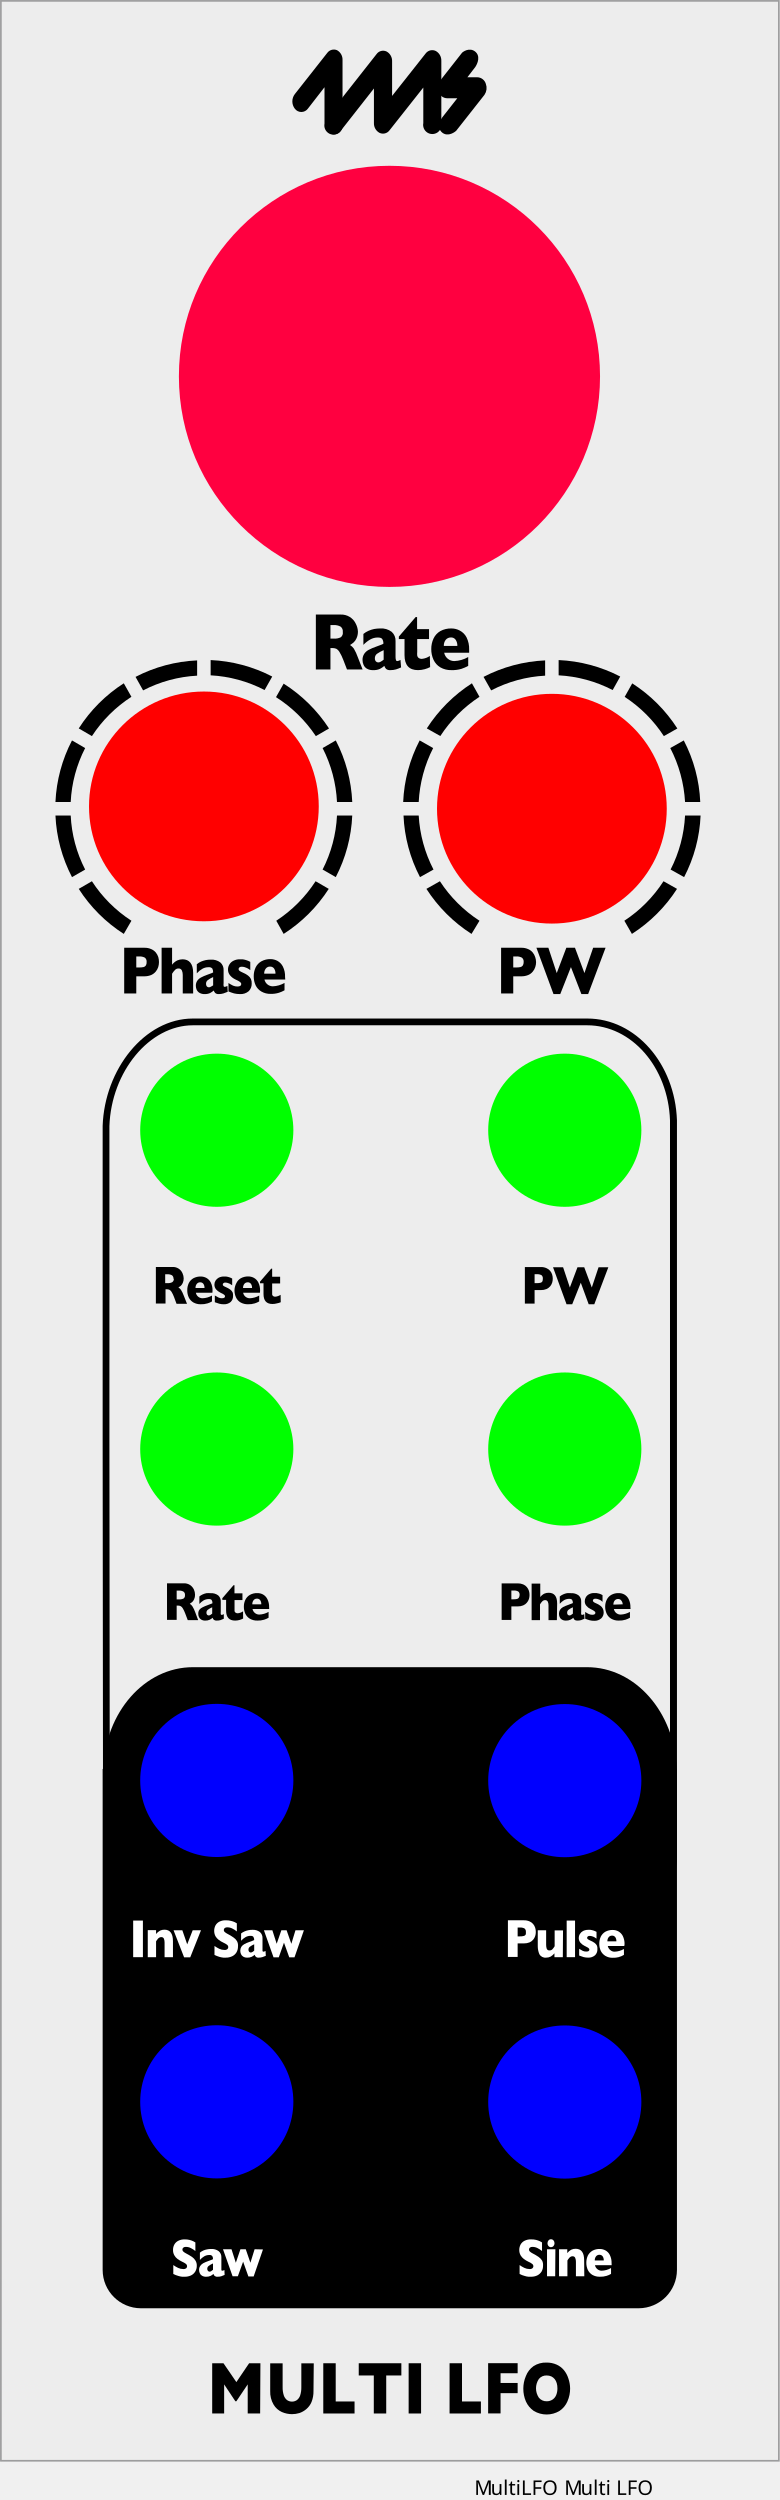
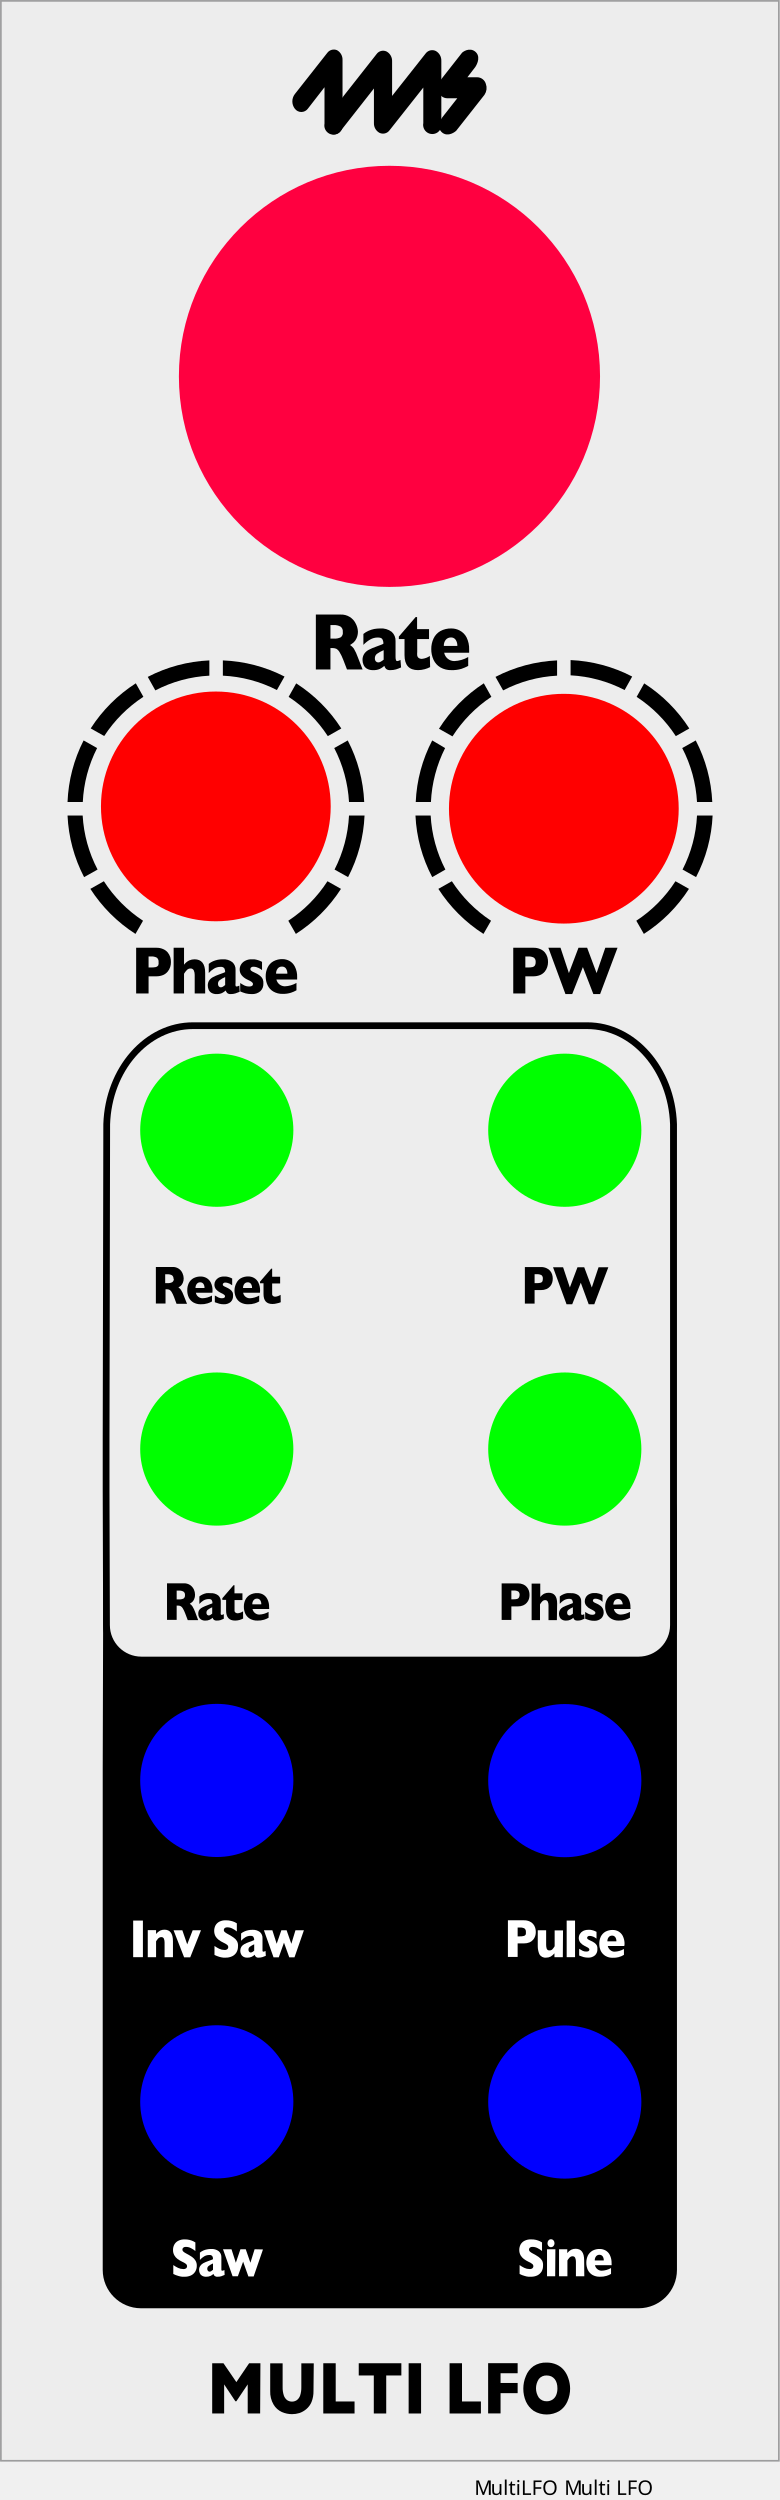
<svg xmlns="http://www.w3.org/2000/svg" width="40.73mm" height="130.6mm" viewBox="0 0 115.45 370.19">
  <g id="faceplate">
    <rect x="0.13" y="0.13" width="115.2" height="364.25" style="fill: #ededed;stroke: #9d9d9e;stroke-miterlimit: 10;stroke-width: 0.25px" />
-     <path d="M100.21,261.94c-.29-8.38-6.12-15.07-13.28-15.07H28.57c-7.16,0-13,6.69-13.28,15.07H15.2v46.63l0,7.18c0,.18,0,.36,0,.54v19.84a5.68,5.68,0,0,0,5.67,5.67h73.7a5.69,5.69,0,0,0,5.67-5.67V261.94Z" />
+     <path d="M100.22,224.06c-.29-8.38-6.12-9.49-13.29-9.49H28.58c-7.16,0-13,6.69-13.28,15.06l-.09,32.31v46.63l0,7.18c0,.18,0,.36,0,.54v19.84a5.68,5.68,0,0,0,5.66,5.67H94.58a5.68,5.68,0,0,0,5.66-5.67V229.63Z" />
+     <g>
+       <path d="M20.94,245.81a5.18,5.18,0,0,1-5.17-5.17l-.06-19.84a4.18,4.18,0,0,1,0-.5l0-7.22.09-46.63c.28-8.16,5.9-14.57,12.78-14.57H86.93c6.89,0,12.5,6.41,12.79,14.59V167h0v73.69a5.18,5.18,0,0,1-5.17,5.17Z" style="fill: #ededed" />
+       <path d="M28.58,152.38H86.93c6.62,0,12,6.2,12.29,14.1l0,.43v73.73a4.67,4.67,0,0,1-4.66,4.67H20.94a4.67,4.67,0,0,1-4.67-4.67l-.06-19.84a3.39,3.39,0,0,1,0-.45v-.1l0-7.17.09-46.6c.27-7.9,5.67-14.1,12.28-14.1m0-1c-7.16,0-13,6.7-13.28,15.07l-.09,46.63,0,7.18c0,.18,0,.36,0,.54l.06,19.84a5.68,5.68,0,0,0,5.67,5.67H94.58a5.68,5.68,0,0,0,5.66-5.67V166.45h0c-.29-8.38-6.12-15.07-13.29-15.07Z" />
+     </g>
    <g>
      <path d="M53.69,99.13H51.38l-.56-1.45a6.86,6.86,0,0,0-.56-1.15,1.3,1.3,0,0,0-.48-.47,1.53,1.53,0,0,0-.61-.1h-.24v3.17H46.77V91h3.67a2.38,2.38,0,0,1,2.27,1.41A2.77,2.77,0,0,1,53,93.52a2.32,2.32,0,0,1-.21,1,1.77,1.77,0,0,1-.44.62,4.33,4.33,0,0,1-.52.37,2.1,2.1,0,0,1,.57.54A7.61,7.61,0,0,1,53,97.36Zm-2.93-5.56a.86.86,0,0,0-.32-.78,1.91,1.91,0,0,0-1.06-.23h-.45v2h.46a2,2,0,0,0,1.08-.2A.83.83,0,0,0,50.76,93.57Z" />
      <path d="M59.39,98.83a6.68,6.68,0,0,1-.75.29,2.88,2.88,0,0,1-.83.11.89.89,0,0,1-.64-.18,1.13,1.13,0,0,1-.26-.45,3,3,0,0,1-.66.45,2.22,2.22,0,0,1-1,.18,1.73,1.73,0,0,1-.93-.22,1.22,1.22,0,0,1-.49-.57,1.78,1.78,0,0,1-.15-.71,1.6,1.6,0,0,1,.25-.91,1.8,1.8,0,0,1,.66-.59,7.49,7.49,0,0,1,1.09-.47l.59-.22.29-.11a1.06,1.06,0,0,0,.21-.11,1.22,1.22,0,0,0-.16-.68c-.1-.16-.32-.24-.67-.24a2.25,2.25,0,0,0-1.13.3,4.39,4.39,0,0,0-1,.79V93.87a3.22,3.22,0,0,1,.75-.46,4.12,4.12,0,0,1,.84-.27,5.24,5.24,0,0,1,.88-.08,2.52,2.52,0,0,1,1.72.5,1.73,1.73,0,0,1,.57,1.38v2.3a1.5,1.5,0,0,0,.06.49.19.19,0,0,0,.2.16,1.12,1.12,0,0,0,.47-.17Zm-2.58-1.15V96.27a5.8,5.8,0,0,0-1,.55.8.8,0,0,0-.3.66.65.65,0,0,0,.15.46.49.49,0,0,0,.35.15.68.68,0,0,0,.38-.12A2.46,2.46,0,0,0,56.81,97.68Z" />
      <path d="M63.69,98.78a3.93,3.93,0,0,1-.79.31,3.86,3.86,0,0,1-1,.14c-1.33,0-2-.74-2-2.23V94.63h-.84v-.37l2.49-2.89h.21v1.79h1.77v1.47H61.78v1.91a2.7,2.7,0,0,0,0,.54.55.55,0,0,0,.2.34.8.8,0,0,0,.51.14,2.45,2.45,0,0,0,1.16-.43Z" />
      <path d="M69.47,96.65h-3.7a1.53,1.53,0,0,0,1.49,1.24,4.45,4.45,0,0,0,2.07-.6V98.6a6.06,6.06,0,0,1-1,.44,4.75,4.75,0,0,1-1.48.19,3.15,3.15,0,0,1-1.65-.41,2.54,2.54,0,0,1-1-1.11,3.72,3.72,0,0,1-.34-1.6,3.62,3.62,0,0,1,.34-1.57,2.5,2.5,0,0,1,1-1.09,3.25,3.25,0,0,1,1.65-.39,2.58,2.58,0,0,1,1.23.31,2.36,2.36,0,0,1,1,1,3.83,3.83,0,0,1,.39,1.84Zm-1.75-1a1.52,1.52,0,0,0-.25-.92.82.82,0,0,0-.72-.34,1,1,0,0,0-.75.35,1.39,1.39,0,0,0-.28.91Z" />
    </g>
    <g>
      <path d="M38.52,357.38H36.68v-4.31L35,355.57h-.15l-1.66-2.5v4.31H31.42v-7.44h1.67L35,352.73l1.89-2.79h1.67Z" />
      <path d="M46.42,354.05a4.2,4.2,0,0,1-.29,1.63,2.79,2.79,0,0,1-.78,1.06,3.22,3.22,0,0,1-1,.57,3.89,3.89,0,0,1-1.11.17,3.79,3.79,0,0,1-1.51-.32,2.73,2.73,0,0,1-1.22-1.1,3.67,3.67,0,0,1-.5-2v-4.11h1.84v3.53a3.75,3.75,0,0,0,.17,1.21,1.48,1.48,0,0,0,.49.71,1.3,1.3,0,0,0,1.45,0,1.45,1.45,0,0,0,.49-.7,3.75,3.75,0,0,0,.17-1.21v-3.54h1.84Z" />
      <path d="M52.5,357.38H47.87v-7.44h1.84v5.66H52.5Z" />
      <path d="M59.43,351.75H57.19v5.63H55.35v-5.63H53.12v-1.81h6.31Z" />
      <path d="M62.35,357.38H60.51v-7.44h1.84Z" />
      <path d="M71.21,357.38H66.57v-7.44h1.84v5.66h2.8Z" />
      <path d="M76.65,354.37H74.12v3H72.28v-7.44h4.37v1.49H74.12v1.44h2.53Z" />
      <path d="M84.42,353.65a4.64,4.64,0,0,1-.39,1.92A3.21,3.21,0,0,1,82.85,357a3.69,3.69,0,0,1-3.81,0,3.35,3.35,0,0,1-1.17-1.41,4.71,4.71,0,0,1-.38-1.88,4.66,4.66,0,0,1,.38-1.87A3.21,3.21,0,0,1,79,350.37a3.29,3.29,0,0,1,1.92-.53,3.59,3.59,0,0,1,1.5.3,3,3,0,0,1,1.09.83,3.67,3.67,0,0,1,.65,1.22A4.69,4.69,0,0,1,84.42,353.65Zm-1.88,0a2.64,2.64,0,0,0-.1-.76,1.69,1.69,0,0,0-.3-.6,1.48,1.48,0,0,0-.5-.4,1.65,1.65,0,0,0-.68-.14,1.41,1.41,0,0,0-1.17.52,2.49,2.49,0,0,0,0,2.77,1.43,1.43,0,0,0,1.17.53,1.53,1.53,0,0,0,.86-.25,1.49,1.49,0,0,0,.54-.67A2.59,2.59,0,0,0,82.54,353.65Z" />
    </g>
-     <path d="M28.57,150.82v1H86.93c6.61,0,12,6.2,12.28,14.07l0,6.67V274.51c0,8.11-5.53,14.71-12.31,14.71H28.57c-6.78,0-12.31-6.6-12.31-14.71l-.06-61.35V166.75c.28-8.09,5.94-14.93,12.37-14.93v-1m0,0c-7.16,0-13.08,7.52-13.37,15.89v46.45l.06,61.35c0,8.68,6,15.71,13.31,15.71H86.93c7.35,0,13.31-7,13.31-15.71V172.56l0-6.67c-.29-8.38-6.12-15.07-13.28-15.07Z" />
    <g>
      <path d="M81.85,189.35a2,2,0,0,1-.09.59,1.61,1.61,0,0,1-.3.54,1.45,1.45,0,0,1-.55.4,2,2,0,0,1-.81.15h-.94v2H77.72v-5.41H80.1a1.86,1.86,0,0,1,.81.16,1.45,1.45,0,0,1,.55.4,1.56,1.56,0,0,1,.3.55A2,2,0,0,1,81.85,189.35Zm-1.47,0a.6.6,0,0,0-.2-.53,1.35,1.35,0,0,0-.72-.14h-.3V190h.31a2,2,0,0,0,.55-.05.43.43,0,0,0,.28-.18A.89.89,0,0,0,80.38,189.36Z" />
      <path d="M90.08,187.65,88,193.13h-.83L86,189.94l-1.27,3.19h-.84l-2-5.48h1.49l1,3,1.13-3h1l1.12,3,1-3Z" />
    </g>
    <g>
      <path d="M79.34,286.09a1.92,1.92,0,0,1-.09.59,1.61,1.61,0,0,1-.3.54,1.41,1.41,0,0,1-.54.4,2.1,2.1,0,0,1-.82.15h-.94v2H75.21v-5.42h2.38a1.94,1.94,0,0,1,.82.16,1.41,1.41,0,0,1,.54.4,1.56,1.56,0,0,1,.3.55A2,2,0,0,1,79.34,286.09Zm-1.47,0a.6.6,0,0,0-.2-.53,1.35,1.35,0,0,0-.72-.14h-.3v1.31H77a1.94,1.94,0,0,0,.55-.06.43.43,0,0,0,.28-.18A.75.75,0,0,0,77.87,286.1Z" style="fill: #fff" />
      <path d="M83.34,289.81H82.1v-.57a2.18,2.18,0,0,1-.55.48,1.46,1.46,0,0,1-.69.16,1,1,0,0,1-1-.53,3,3,0,0,1-.23-1.18v-2.34h1.24V288a1.7,1.7,0,0,0,.09.57.4.4,0,0,0,.41.24.56.56,0,0,0,.44-.18,3,3,0,0,0,.32-.44v-2.34h1.24Z" style="fill: #fff" />
      <path d="M85.15,289.81H83.91v-5.42h1.24Z" style="fill: #fff" />
      <path d="M88.46,288.65a1.17,1.17,0,0,1-.35.88,1.46,1.46,0,0,1-1,.35,2.84,2.84,0,0,1-.69-.08,6.6,6.6,0,0,1-.66-.23v-1a5.78,5.78,0,0,0,.54.31,1.22,1.22,0,0,0,.51.1c.31,0,.46-.09.46-.29a.23.23,0,0,0-.07-.17.8.8,0,0,0-.23-.17c-.11-.07-.26-.14-.44-.23a1.92,1.92,0,0,1-.59-.46,1.09,1.09,0,0,1-.24-.71,1.07,1.07,0,0,1,.16-.57,1.31,1.31,0,0,1,.48-.45,1.73,1.73,0,0,1,.78-.17,1.47,1.47,0,0,1,.28,0,2.57,2.57,0,0,1,.93.3v1l-.19-.12-.19-.12-.3-.11a1.27,1.27,0,0,0-.34-.05.34.34,0,0,0-.29.1.25.25,0,0,0,0,.37,2,2,0,0,0,.37.21,3.25,3.25,0,0,1,.66.36,1.12,1.12,0,0,1,.35.42A1.27,1.27,0,0,1,88.46,288.65Z" style="fill: #fff" />
      <path d="M92.44,288.16H90a1,1,0,0,0,.36.59A.93.93,0,0,0,91,289a3,3,0,0,0,1.39-.4v.87a2.92,2.92,0,0,1-1.65.43,2,2,0,0,1-1.1-.28,1.8,1.8,0,0,1-.68-.74,2.57,2.57,0,0,1-.22-1.06,2.53,2.53,0,0,1,.22-1.05,1.77,1.77,0,0,1,.68-.73,2.24,2.24,0,0,1,1.1-.26,1.76,1.76,0,0,1,.83.21,1.65,1.65,0,0,1,.65.68,2.61,2.61,0,0,1,.26,1.23Zm-1.17-.7a1,1,0,0,0-.16-.61.56.56,0,0,0-.48-.23.61.61,0,0,0-.5.23.93.93,0,0,0-.19.61Z" style="fill: #fff" />
    </g>
    <g>
      <path d="M80.41,335.49a1.67,1.67,0,0,1-.22.88,1.61,1.61,0,0,1-.64.57,2.16,2.16,0,0,1-.94.19,2.43,2.43,0,0,1-.36,0,2.65,2.65,0,0,1-.57-.12,3.43,3.43,0,0,1-.74-.29v-1.32a4.4,4.4,0,0,0,.71.42,1.71,1.71,0,0,0,.74.17.61.61,0,0,0,.48-.14.47.47,0,0,0,.11-.26.44.44,0,0,0-.19-.37,2.14,2.14,0,0,0-.54-.31,4,4,0,0,1-.68-.41,1.85,1.85,0,0,1-.49-.55,1.65,1.65,0,0,1-.19-.79,1.74,1.74,0,0,1,.19-.79,1.37,1.37,0,0,1,.58-.56,2,2,0,0,1,1-.21,2.9,2.9,0,0,1,.74.08,3.56,3.56,0,0,1,.56.2l.3.17v1.27a3.62,3.62,0,0,0-.65-.42,1.6,1.6,0,0,0-.77-.19.54.54,0,0,0-.39.12.36.36,0,0,0-.12.28.38.38,0,0,0,.12.28,1.82,1.82,0,0,0,.43.29,8.23,8.23,0,0,1,.88.52,1.93,1.93,0,0,1,.52.55A1.45,1.45,0,0,1,80.41,335.49Z" style="fill: #fff" />
      <path d="M82.21,337.06H81v-4h1.24Zm-.1-4.89a.64.64,0,0,1-.15.42.51.51,0,0,1-.37.17.5.5,0,0,1-.27-.08.53.53,0,0,1-.18-.21.6.6,0,0,1-.07-.3.64.64,0,0,1,.15-.42.45.45,0,0,1,.37-.17.48.48,0,0,1,.37.17A.64.64,0,0,1,82.11,332.17Z" style="fill: #fff" />
      <path d="M86.52,337.06H85.28v-2.14a1.42,1.42,0,0,0-.1-.57.39.39,0,0,0-.41-.25.5.5,0,0,0-.27.07.74.74,0,0,0-.2.16l-.16.2-.12.2v2.33H82.78v-4H84v.57a1.73,1.73,0,0,1,.58-.5,1.45,1.45,0,0,1,.66-.14q1.26,0,1.26,1.71Z" style="fill: #fff" />
      <path d="M90.57,335.42H88.1a1,1,0,0,0,.36.59,1,1,0,0,0,.63.23,3,3,0,0,0,1.39-.4v.87a2.9,2.9,0,0,1-.66.29,3.08,3.08,0,0,1-1,.13,2.14,2.14,0,0,1-1.1-.27,1.8,1.8,0,0,1-.68-.74,2.57,2.57,0,0,1-.22-1.06,2.53,2.53,0,0,1,.22-1.05,1.77,1.77,0,0,1,.68-.73,2.13,2.13,0,0,1,1.1-.26,1.76,1.76,0,0,1,.83.21,1.53,1.53,0,0,1,.65.68,2.57,2.57,0,0,1,.26,1.22Zm-1.17-.7a1,1,0,0,0-.16-.61.56.56,0,0,0-.48-.23.61.61,0,0,0-.5.23.93.93,0,0,0-.19.61Z" style="fill: #fff" />
    </g>
    <g>
      <path d="M78.41,236.19a2,2,0,0,1-.09.59,1.48,1.48,0,0,1-.3.53,1.39,1.39,0,0,1-.55.41,2,2,0,0,1-.81.15h-.94v2H74.28v-5.41h2.38a2,2,0,0,1,.81.15,1.39,1.39,0,0,1,.55.41,1.61,1.61,0,0,1,.3.54A2.08,2.08,0,0,1,78.41,236.19Zm-1.47,0a.59.59,0,0,0-.2-.53,1.26,1.26,0,0,0-.72-.14h-.3v1.3H76a2.51,2.51,0,0,0,.55-.05.44.44,0,0,0,.28-.19A.81.81,0,0,0,76.94,236.2Z" />
      <path d="M82.46,239.9H81.22v-2.2a1.27,1.27,0,0,0-.1-.52.41.41,0,0,0-.41-.24.57.57,0,0,0-.41.18,2.4,2.4,0,0,0-.34.45v2.33H78.72v-5.41H80v2a1.7,1.7,0,0,1,.6-.51,1.53,1.53,0,0,1,.64-.13c.84,0,1.26.53,1.26,1.6Z" />
      <path d="M86.55,239.7l-.5.2a1.86,1.86,0,0,1-.56.07.59.59,0,0,1-.42-.12.64.64,0,0,1-.17-.3,2.21,2.21,0,0,1-.45.3,1.43,1.43,0,0,1-.64.12,1.1,1.1,0,0,1-.61-.15.76.76,0,0,1-.33-.38,1.18,1.18,0,0,1,.06-1.07,1.31,1.31,0,0,1,.44-.4,6.15,6.15,0,0,1,.73-.31l.39-.15.2-.07.14-.07a.84.84,0,0,0-.11-.46c-.07-.11-.21-.16-.44-.16a1.54,1.54,0,0,0-.76.2,2.61,2.61,0,0,0-.63.53V236.4a2,2,0,0,1,.5-.31,2.45,2.45,0,0,1,.56-.18,3.81,3.81,0,0,1,.59,0,1.72,1.72,0,0,1,1.14.33,1.14,1.14,0,0,1,.38.92v1.53a1.22,1.22,0,0,0,0,.33.14.14,0,0,0,.13.11.67.67,0,0,0,.32-.12Zm-1.72-.76V238a3,3,0,0,0-.65.37.52.52,0,0,0-.2.43.41.41,0,0,0,.1.31.33.33,0,0,0,.24.1.41.41,0,0,0,.25-.08A1.88,1.88,0,0,0,84.83,238.94Z" />
      <path d="M89.39,238.74a1.2,1.2,0,0,1-.35.89A1.44,1.44,0,0,1,88,240a2.42,2.42,0,0,1-.69-.08,4.77,4.77,0,0,1-.66-.23v-1a4.15,4.15,0,0,0,.54.31,1.26,1.26,0,0,0,.51.11c.31,0,.46-.1.46-.29a.25.25,0,0,0-.06-.17,1.06,1.06,0,0,0-.24-.18l-.44-.23a1.66,1.66,0,0,1-.59-.46,1,1,0,0,1-.24-.7,1.17,1.17,0,0,1,.16-.57,1.13,1.13,0,0,1,.49-.45,1.55,1.55,0,0,1,.78-.17h.28a4.22,4.22,0,0,1,.43.09,1.94,1.94,0,0,1,.49.22v1L89,237l-.2-.11a1.6,1.6,0,0,0-.29-.11,1.33,1.33,0,0,0-.34-.05.4.4,0,0,0-.3.09.34.34,0,0,0-.08.19.23.23,0,0,0,.09.18,1,1,0,0,0,.36.21,2.82,2.82,0,0,1,.66.37,1.16,1.16,0,0,1,.36.42A1.25,1.25,0,0,1,89.39,238.74Z" />
      <path d="M93.37,238.25H90.9a1,1,0,0,0,1,.83,3,3,0,0,0,1.38-.4v.87a3.42,3.42,0,0,1-.66.29,3,3,0,0,1-1,.13,2.11,2.11,0,0,1-1.1-.27,1.67,1.67,0,0,1-.68-.74,2.47,2.47,0,0,1-.23-1.07,2.31,2.31,0,0,1,.23-1,1.65,1.65,0,0,1,.68-.73,2.11,2.11,0,0,1,1.1-.26,1.71,1.71,0,0,1,.82.2,1.62,1.62,0,0,1,.65.69,2.54,2.54,0,0,1,.26,1.22Zm-1.16-.69A1,1,0,0,0,92,237a.56.56,0,0,0-.48-.23.63.63,0,0,0-.5.23.93.93,0,0,0-.19.61Z" />
    </g>
    <g>
      <path d="M29.34,239.9H27.8l-.38-1a4.3,4.3,0,0,0-.37-.77.83.83,0,0,0-.32-.31,1,1,0,0,0-.4-.07h-.17v2.11H24.73v-5.41h2.44a1.61,1.61,0,0,1,1,.27,1.68,1.68,0,0,1,.55.67,1.87,1.87,0,0,1,.16.74,1.47,1.47,0,0,1-.14.69,1.17,1.17,0,0,1-.29.41,2.41,2.41,0,0,1-.35.25,1.31,1.31,0,0,1,.38.36,4.48,4.48,0,0,1,.41.85Zm-1.95-3.7a.56.56,0,0,0-.22-.52,1.25,1.25,0,0,0-.7-.15h-.31v1.3h.31a1.36,1.36,0,0,0,.72-.13A.56.56,0,0,0,27.39,236.2Z" />
      <path d="M33.14,239.7l-.5.2a1.86,1.86,0,0,1-.56.07.59.59,0,0,1-.42-.12.64.64,0,0,1-.17-.3,2.21,2.21,0,0,1-.45.3,1.43,1.43,0,0,1-.64.12,1.1,1.1,0,0,1-.61-.15.76.76,0,0,1-.33-.38,1.1,1.1,0,0,1-.1-.47,1,1,0,0,1,.16-.6A1.31,1.31,0,0,1,30,238a6.15,6.15,0,0,1,.73-.31l.39-.15.2-.07.14-.07a.84.84,0,0,0-.11-.46c-.07-.11-.21-.16-.44-.16a1.57,1.57,0,0,0-.76.2,2.61,2.61,0,0,0-.63.53V236.4a2,2,0,0,1,.5-.31,2.45,2.45,0,0,1,.56-.18,3.81,3.81,0,0,1,.59,0,1.7,1.7,0,0,1,1.14.33,1.14,1.14,0,0,1,.38.92v1.53a1.22,1.22,0,0,0,0,.33.14.14,0,0,0,.13.11.67.67,0,0,0,.32-.12Zm-1.72-.76V238a3,3,0,0,0-.65.37.52.52,0,0,0-.2.43.41.41,0,0,0,.1.31.33.33,0,0,0,.24.1.41.41,0,0,0,.25-.08A1.88,1.88,0,0,0,31.42,238.94Z" />
      <path d="M36,239.67a3.23,3.23,0,0,1-.53.21,2.6,2.6,0,0,1-.65.09c-.89,0-1.34-.49-1.34-1.48V236.9h-.56v-.24l1.66-1.93h.14v1.2h1.18v1H34.73v1.28a3.53,3.53,0,0,0,0,.36.4.4,0,0,0,.14.22.55.55,0,0,0,.34.1,1.68,1.68,0,0,0,.78-.29Z" />
      <path d="M39.86,238.25H37.39a1,1,0,0,0,.36.6,1,1,0,0,0,.63.23,3,3,0,0,0,1.39-.4v.87a3.42,3.42,0,0,1-.66.29,3.08,3.08,0,0,1-1,.13,2.14,2.14,0,0,1-1.1-.27,1.73,1.73,0,0,1-.68-.74,2.47,2.47,0,0,1-.22-1.07,2.31,2.31,0,0,1,.22-1,1.71,1.71,0,0,1,.68-.73,2.13,2.13,0,0,1,1.1-.26,1.75,1.75,0,0,1,.83.2,1.62,1.62,0,0,1,.65.69,2.54,2.54,0,0,1,.26,1.22Zm-1.17-.69a1,1,0,0,0-.16-.61.56.56,0,0,0-.48-.23.61.61,0,0,0-.5.23.93.93,0,0,0-.19.61Z" />
    </g>
    <g>
      <path d="M27.69,193.06H26.14l-.37-1a4.3,4.3,0,0,0-.37-.77.83.83,0,0,0-.32-.31,1,1,0,0,0-.41-.07h-.16v2.11H23.08v-5.41h2.44a1.53,1.53,0,0,1,1.51.94,1.93,1.93,0,0,1,.17.74,1.6,1.6,0,0,1-.14.69,1.33,1.33,0,0,1-.29.42l-.35.24a1.45,1.45,0,0,1,.38.36,4.48,4.48,0,0,1,.41.85Zm-2-3.7a.6.6,0,0,0-.22-.52,1.29,1.29,0,0,0-.71-.15h-.3V190h.31a1.36,1.36,0,0,0,.72-.13A.55.55,0,0,0,25.74,189.36Z" />
      <path d="M31.45,191.42H29a1,1,0,0,0,1,.82,3,3,0,0,0,1.39-.4v.87a2.9,2.9,0,0,1-.66.29,3.08,3.08,0,0,1-1,.13,2.14,2.14,0,0,1-1.1-.27,1.73,1.73,0,0,1-.68-.74,2.42,2.42,0,0,1-.22-1.06,2.38,2.38,0,0,1,.22-1.05,1.71,1.71,0,0,1,.68-.73,2.24,2.24,0,0,1,1.1-.26,1.76,1.76,0,0,1,.83.21,1.59,1.59,0,0,1,.65.68,2.57,2.57,0,0,1,.26,1.22Zm-1.17-.7a1,1,0,0,0-.16-.61.56.56,0,0,0-.48-.23.61.61,0,0,0-.5.23.93.93,0,0,0-.19.61Z" />
      <path d="M34.51,191.9a1.2,1.2,0,0,1-.35.89,1.46,1.46,0,0,1-1,.34,2.42,2.42,0,0,1-.69-.08,6.36,6.36,0,0,1-.66-.22v-1a5.41,5.41,0,0,0,.54.3,1.09,1.09,0,0,0,.51.11c.31,0,.46-.1.46-.29a.23.23,0,0,0-.07-.17.8.8,0,0,0-.23-.17,3.46,3.46,0,0,0-.44-.23,1.92,1.92,0,0,1-.59-.46,1.09,1.09,0,0,1-.24-.71,1.07,1.07,0,0,1,.16-.57,1.31,1.31,0,0,1,.48-.45,1.73,1.73,0,0,1,.78-.17,1.47,1.47,0,0,1,.28,0,2.57,2.57,0,0,1,.93.3v1l-.19-.12a1,1,0,0,0-.19-.12,1.72,1.72,0,0,0-.3-.11,1.27,1.27,0,0,0-.34-.05.34.34,0,0,0-.29.1.25.25,0,0,0,0,.37,1.58,1.58,0,0,0,.37.2,3.23,3.23,0,0,1,.66.37,1.12,1.12,0,0,1,.35.42A1.25,1.25,0,0,1,34.51,191.9Z" />
      <path d="M38.49,191.42H36a1,1,0,0,0,1,.82,3,3,0,0,0,1.38-.4v.87a2.9,2.9,0,0,1-.66.29,3.08,3.08,0,0,1-1,.13,2.14,2.14,0,0,1-1.1-.27,1.65,1.65,0,0,1-.67-.74,2.43,2.43,0,0,1-.23-1.06A2.38,2.38,0,0,1,35,190a1.63,1.63,0,0,1,.67-.73,2.24,2.24,0,0,1,1.1-.26,1.76,1.76,0,0,1,.83.21,1.59,1.59,0,0,1,.65.68,2.57,2.57,0,0,1,.26,1.22Zm-1.17-.7a1,1,0,0,0-.16-.61.56.56,0,0,0-.48-.23.63.63,0,0,0-.5.23.93.93,0,0,0-.19.61Z" />
      <path d="M41.57,192.83A2.63,2.63,0,0,1,41,193a2.48,2.48,0,0,1-.65.09c-.89,0-1.33-.49-1.33-1.48v-1.59H38.5v-.24l1.66-1.92h.14v1.19h1.18v1H40.3v1.28a3.21,3.21,0,0,0,0,.36.4.4,0,0,0,.14.23.53.53,0,0,0,.34.09,1.77,1.77,0,0,0,.77-.28Z" />
    </g>
    <g>
      <path d="M21.16,289.81H19.72v-5.42h1.44Z" style="fill: #fff" />
      <path d="M25.61,289.81H24.37v-2.15a1.62,1.62,0,0,0-.09-.57.4.4,0,0,0-.41-.25.57.57,0,0,0-.27.07.68.68,0,0,0-.21.17,1.25,1.25,0,0,0-.15.19l-.13.2v2.34H21.88v-4h1.23v.57a1.87,1.87,0,0,1,.59-.5,1.51,1.51,0,0,1,.65-.14q1.26,0,1.26,1.71Z" style="fill: #fff" />
      <path d="M29.76,285.83l-1.59,4h-.91l-1.56-4H27l.72,2.08.81-2.08Z" style="fill: #fff" />
      <path d="M35.24,288.23a1.67,1.67,0,0,1-.23.88,1.48,1.48,0,0,1-.64.57,2.13,2.13,0,0,1-.94.2l-.36,0a3.66,3.66,0,0,1-.57-.11,5.36,5.36,0,0,1-.74-.29v-1.33a4.88,4.88,0,0,0,.71.42,1.72,1.72,0,0,0,.75.17.6.6,0,0,0,.47-.14.45.45,0,0,0,.11-.26.46.46,0,0,0-.18-.37,3.11,3.11,0,0,0-.54-.31,3.7,3.7,0,0,1-.69-.41,1.85,1.85,0,0,1-.49-.55,1.78,1.78,0,0,1,0-1.58,1.4,1.4,0,0,1,.57-.56,2,2,0,0,1,1-.21,2.89,2.89,0,0,1,.74.09,2.6,2.6,0,0,1,.56.19,1.63,1.63,0,0,1,.3.17V286a3.3,3.3,0,0,0-.65-.42,1.6,1.6,0,0,0-.77-.19.54.54,0,0,0-.39.12.38.38,0,0,0-.12.29.36.36,0,0,0,.12.27,2.07,2.07,0,0,0,.43.29,6.74,6.74,0,0,1,.88.53,1.67,1.67,0,0,1,.52.54A1.38,1.38,0,0,1,35.24,288.23Z" style="fill: #fff" />
      <path d="M39.36,289.61c-.18.08-.35.14-.5.19a1.84,1.84,0,0,1-.56.08.54.54,0,0,1-.42-.13.64.64,0,0,1-.17-.3,1.72,1.72,0,0,1-.45.31,1.43,1.43,0,0,1-.64.12,1.1,1.1,0,0,1-.61-.15.8.8,0,0,1-.33-.38,1.2,1.2,0,0,1,.06-1.08,1.28,1.28,0,0,1,.44-.39,4.76,4.76,0,0,1,.73-.32l.39-.14.2-.08.14-.07a.83.83,0,0,0-.11-.45c-.06-.11-.21-.17-.44-.17a1.48,1.48,0,0,0-.76.21,2.57,2.57,0,0,0-.63.52V286.3a2,2,0,0,1,.5-.3,2.62,2.62,0,0,1,.56-.18,2.88,2.88,0,0,1,.59-.06,1.7,1.7,0,0,1,1.14.33,1.15,1.15,0,0,1,.38.92v1.54a1.19,1.19,0,0,0,0,.32A.13.13,0,0,0,39,289a.76.76,0,0,0,.32-.11Zm-1.72-.77v-.94a3.44,3.44,0,0,0-.65.37.54.54,0,0,0-.2.44.45.45,0,0,0,.1.3.34.34,0,0,0,.24.11.49.49,0,0,0,.25-.08C37.46,289,37.55,288.92,37.64,288.84Z" style="fill: #fff" />
      <path d="M45,285.83l-1.39,4h-.78l-.78-2.17-.77,2.17h-.78l-1.42-4h1.25l.64,2,.69-2h.78l.7,2,.61-2Z" style="fill: #fff" />
    </g>
    <g>
      <path d="M29.14,335.49a1.67,1.67,0,0,1-.23.88,1.48,1.48,0,0,1-.64.57,2.12,2.12,0,0,1-.93.19,2.62,2.62,0,0,1-.37,0,2.92,2.92,0,0,1-.57-.12,3.88,3.88,0,0,1-.74-.29v-1.32a4.88,4.88,0,0,0,.71.42,1.72,1.72,0,0,0,.75.17.64.64,0,0,0,.48-.14.45.45,0,0,0,.1-.26.46.46,0,0,0-.18-.37,2.58,2.58,0,0,0-.54-.31,4.49,4.49,0,0,1-.69-.41,1.69,1.69,0,0,1-.48-.55,1.54,1.54,0,0,1-.19-.79,1.62,1.62,0,0,1,.19-.79,1.37,1.37,0,0,1,.58-.56,2,2,0,0,1,.95-.21,2.82,2.82,0,0,1,.73.08,3,3,0,0,1,.56.2,1.63,1.63,0,0,1,.3.17v1.27a3.3,3.3,0,0,0-.65-.42,1.56,1.56,0,0,0-.76-.19.54.54,0,0,0-.39.12.36.36,0,0,0-.12.28.38.38,0,0,0,.12.28,1.82,1.82,0,0,0,.43.29,9.37,9.37,0,0,1,.88.52,1.77,1.77,0,0,1,.51.55A1.36,1.36,0,0,1,29.14,335.49Z" style="fill: #fff" />
      <path d="M33.26,336.86l-.5.2a1.79,1.79,0,0,1-.55.07.6.6,0,0,1-.43-.12.64.64,0,0,1-.17-.3,1.9,1.9,0,0,1-.44.3,1.49,1.49,0,0,1-.64.12,1.14,1.14,0,0,1-.62-.15.76.76,0,0,1-.33-.38,1.24,1.24,0,0,1-.1-.47,1,1,0,0,1,.17-.6,1.31,1.31,0,0,1,.44-.4,5.3,5.3,0,0,1,.72-.31l.4-.15.19-.07.14-.07a.81.81,0,0,0-.1-.45.5.5,0,0,0-.45-.17,1.5,1.5,0,0,0-.75.2,2.66,2.66,0,0,0-.64.53v-1.08a2.18,2.18,0,0,1,.5-.31,2.26,2.26,0,0,1,.56-.17,2.88,2.88,0,0,1,.59-.06,1.69,1.69,0,0,1,1.14.33,1.14,1.14,0,0,1,.39.92v1.54a1.27,1.27,0,0,0,0,.32c0,.07.07.11.14.11a.77.77,0,0,0,.31-.11Zm-1.72-.76v-.94a3.3,3.3,0,0,0-.64.37.51.51,0,0,0-.21.44.41.41,0,0,0,.11.3.3.3,0,0,0,.23.11.46.46,0,0,0,.25-.08A2.26,2.26,0,0,0,31.54,336.1Z" style="fill: #fff" />
      <path d="M38.94,333.09l-1.38,4h-.78L36,334.9l-.78,2.16h-.78l-1.42-4h1.26l.64,2,.68-2h.79l.69,2,.62-2Z" style="fill: #fff" />
    </g>
    <g>
-       <path d="M23.54,142.47a2.58,2.58,0,0,1-.11.73,2,2,0,0,1-.37.67,1.87,1.87,0,0,1-.68.51,2.65,2.65,0,0,1-1,.19H20.18v2.54H18.39v-6.77h3a2.32,2.32,0,0,1,1,.2,1.85,1.85,0,0,1,.68.5,2.16,2.16,0,0,1,.37.68A2.72,2.72,0,0,1,23.54,142.47Zm-1.83,0a.75.75,0,0,0-.25-.66,1.64,1.64,0,0,0-.9-.18h-.38v1.63h.39a3,3,0,0,0,.69-.06.55.55,0,0,0,.34-.24A.85.85,0,0,0,21.71,142.48Z" />
-       <path d="M28.6,147.11H27.06v-2.75a1.59,1.59,0,0,0-.13-.66.51.51,0,0,0-.51-.29.68.68,0,0,0-.51.22,2.93,2.93,0,0,0-.43.56v2.92H23.93v-6.77h1.55v2.51a2.21,2.21,0,0,1,.76-.63,1.93,1.93,0,0,1,.79-.17c1,0,1.57.67,1.57,2Z" />
-       <path d="M33.72,146.86a6.53,6.53,0,0,1-.63.24,2.29,2.29,0,0,1-.69.1.73.73,0,0,1-.53-.16.87.87,0,0,1-.22-.37,2.57,2.57,0,0,1-.55.38,1.84,1.84,0,0,1-.8.15,1.44,1.44,0,0,1-.77-.19,1.07,1.07,0,0,1-.42-.48A1.46,1.46,0,0,1,29,146a1.29,1.29,0,0,1,.2-.76,1.53,1.53,0,0,1,.55-.49,6.37,6.37,0,0,1,.91-.4l.49-.18.24-.09.17-.09a1.15,1.15,0,0,0-.12-.57.65.65,0,0,0-.56-.2,1.81,1.81,0,0,0-.94.25,3.31,3.31,0,0,0-.8.66v-1.35a2.69,2.69,0,0,1,.62-.39,4.37,4.37,0,0,1,.7-.22,3.71,3.71,0,0,1,.74-.07,2.11,2.11,0,0,1,1.43.42,1.43,1.43,0,0,1,.48,1.15v1.92a1.3,1.3,0,0,0,0,.4c0,.09.08.14.16.14a1,1,0,0,0,.4-.14Zm-2.16-1v-1.18a4.06,4.06,0,0,0-.8.46.64.64,0,0,0-.25.55.56.56,0,0,0,.12.38.45.45,0,0,0,.3.13.6.6,0,0,0,.31-.1A2.43,2.43,0,0,0,31.56,145.91Z" />
-       <path d="M37.27,145.66a1.51,1.51,0,0,1-.44,1.11,1.83,1.83,0,0,1-1.31.43,3.69,3.69,0,0,1-.86-.1,8.37,8.37,0,0,1-.83-.29v-1.25a5.88,5.88,0,0,0,.68.39,1.61,1.61,0,0,0,.63.13c.39,0,.58-.12.58-.36a.29.29,0,0,0-.08-.22,1.34,1.34,0,0,0-.29-.22c-.14-.08-.33-.17-.56-.28a2.29,2.29,0,0,1-.73-.58,1.32,1.32,0,0,1-.3-.88,1.39,1.39,0,0,1,.2-.71,1.42,1.42,0,0,1,.6-.56,2,2,0,0,1,1-.22l.35,0a3.2,3.2,0,0,1,.54.12,2.73,2.73,0,0,1,.61.26v1.22l-.23-.16-.24-.14a2.61,2.61,0,0,0-.37-.14,1.52,1.52,0,0,0-.42-.06.51.51,0,0,0-.37.11.36.36,0,0,0-.1.24.37.37,0,0,0,.1.23,2,2,0,0,0,.46.26,3.9,3.9,0,0,1,.83.46,1.41,1.41,0,0,1,.44.52A1.54,1.54,0,0,1,37.27,145.66Z" />
-       <path d="M42.24,145.05H39.16a1.27,1.27,0,0,0,1.24,1,3.77,3.77,0,0,0,1.73-.5v1.09a4.56,4.56,0,0,1-.82.36,3.83,3.83,0,0,1-1.23.17,2.62,2.62,0,0,1-1.38-.35,2.1,2.1,0,0,1-.85-.92,3.16,3.16,0,0,1-.28-1.33,3,3,0,0,1,.28-1.31,2.08,2.08,0,0,1,.85-.91,2.71,2.71,0,0,1,1.38-.33,2.25,2.25,0,0,1,1,.26,2,2,0,0,1,.81.85,3.17,3.17,0,0,1,.32,1.54Zm-1.45-.87a1.28,1.28,0,0,0-.21-.77.7.7,0,0,0-.6-.28.75.75,0,0,0-.62.29,1.15,1.15,0,0,0-.24.76Z" />
+       <g>
+         <path d="M25.31,142.47a2.27,2.27,0,0,1-.11.73,2,2,0,0,1-.37.67,1.79,1.79,0,0,1-.68.51,2.65,2.65,0,0,1-1,.19H22v2.54H20.16v-6.77h3a2.32,2.32,0,0,1,1,.2,1.77,1.77,0,0,1,.68.5,2.16,2.16,0,0,1,.37.68A2.39,2.39,0,0,1,25.31,142.47Zm-1.83,0a.75.75,0,0,0-.25-.66,1.64,1.64,0,0,0-.9-.18H22v1.63h.39a3,3,0,0,0,.69-.06.6.6,0,0,0,.35-.24A.94.94,0,0,0,23.48,142.48Z" />
+         <path d="M30.38,147.11H28.83v-2.75a1.59,1.59,0,0,0-.13-.66.51.51,0,0,0-.51-.29.7.7,0,0,0-.51.22,2.93,2.93,0,0,0-.43.56v2.92H25.71v-6.77h1.54v2.51a2.21,2.21,0,0,1,.76-.63,1.93,1.93,0,0,1,.79-.17c1.05,0,1.58.67,1.58,2Z" />
+         <path d="M35.49,146.86a6.53,6.53,0,0,1-.63.24,2.29,2.29,0,0,1-.69.1.73.73,0,0,1-.53-.16,1,1,0,0,1-.22-.37,2.34,2.34,0,0,1-.55.38,1.84,1.84,0,0,1-.8.15,1.44,1.44,0,0,1-.77-.19,1,1,0,0,1-.41-.48,1.47,1.47,0,0,1-.12-.58,1.29,1.29,0,0,1,.2-.76,1.53,1.53,0,0,1,.55-.49,6.37,6.37,0,0,1,.91-.4l.49-.18.24-.09.18-.09a1.14,1.14,0,0,0-.13-.57.64.64,0,0,0-.56-.2,1.81,1.81,0,0,0-.94.25,3.31,3.31,0,0,0-.8.66v-1.35a2.55,2.55,0,0,1,.63-.39,3.81,3.81,0,0,1,.7-.22,3.64,3.64,0,0,1,.74-.07,2.09,2.09,0,0,1,1.42.42,1.43,1.43,0,0,1,.48,1.15v1.92a1.3,1.3,0,0,0,0,.4c0,.09.08.14.16.14a1,1,0,0,0,.4-.14Zm-2.15-1v-1.18a3.9,3.9,0,0,0-.81.46.64.64,0,0,0-.25.55.52.52,0,0,0,.13.38.41.41,0,0,0,.29.13.66.66,0,0,0,.32-.1Z" />
+         <path d="M39,145.66a1.47,1.47,0,0,1-.44,1.11,1.83,1.83,0,0,1-1.31.43,3.69,3.69,0,0,1-.86-.1,7.45,7.45,0,0,1-.82-.29v-1.25a5.86,5.86,0,0,0,.67.39,1.7,1.7,0,0,0,.64.13c.38,0,.58-.12.58-.36a.29.29,0,0,0-.09-.22,1.12,1.12,0,0,0-.29-.22c-.14-.08-.32-.17-.56-.28a2.29,2.29,0,0,1-.73-.58,1.32,1.32,0,0,1-.3-.88,1.39,1.39,0,0,1,.2-.71,1.51,1.51,0,0,1,.61-.56,1.93,1.93,0,0,1,1-.22l.35,0a3.2,3.2,0,0,1,.54.12,2.73,2.73,0,0,1,.61.26v1.22l-.22-.16-.25-.14a3,3,0,0,0-.36-.14,1.59,1.59,0,0,0-.43-.06.51.51,0,0,0-.37.11.42.42,0,0,0-.1.24.33.33,0,0,0,.11.23,1.81,1.81,0,0,0,.46.26,3.8,3.8,0,0,1,.82.46,1.41,1.41,0,0,1,.44.52A1.54,1.54,0,0,1,39,145.66Z" />
+         <path d="M44,145.05H40.93a1.29,1.29,0,0,0,1.25,1,3.77,3.77,0,0,0,1.72-.5v1.09a4.56,4.56,0,0,1-.82.36,3.83,3.83,0,0,1-1.23.17,2.62,2.62,0,0,1-1.38-.35,2.08,2.08,0,0,1-.84-.92,3,3,0,0,1-.29-1.33,2.9,2.9,0,0,1,.29-1.31,2.05,2.05,0,0,1,.84-.91,2.71,2.71,0,0,1,1.38-.33,2.25,2.25,0,0,1,1,.26,2,2,0,0,1,.81.85A3.17,3.17,0,0,1,44,144.7Zm-1.45-.87a1.28,1.28,0,0,0-.21-.77.68.68,0,0,0-.6-.28.75.75,0,0,0-.62.29,1.15,1.15,0,0,0-.24.76Z" />
+       </g>
+       <path d="M41,102.18l1.13-2A21.88,21.88,0,0,0,33,97.79v2.26A19.55,19.55,0,0,1,41,102.18Z" />
+       <path d="M48.54,109l2-1.13a22.17,22.17,0,0,0-6.68-6.68l-1.12,2A20,20,0,0,1,48.54,109Z" />
+       <path d="M21.23,103.18l-1.12-2a22.17,22.17,0,0,0-6.68,6.68l2,1.13A19.93,19.93,0,0,1,21.23,103.18Z" />
+       <path d="M51.68,118.76h2.25a21.73,21.73,0,0,0-2.44-9.12l-2,1.13A19.76,19.76,0,0,1,51.68,118.76Z" />
+       <path d="M31,100.05V97.79a21.88,21.88,0,0,0-9.12,2.44l1.12,2A19.6,19.6,0,0,1,31,100.05Z" />
+       <path d="M15.38,130.49l-2,1.13a22.13,22.13,0,0,0,6.68,6.67l1.12-1.95A19.89,19.89,0,0,1,15.38,130.49Z" />
+       <path d="M42.69,136.34l1.12,1.95a22.13,22.13,0,0,0,6.68-6.67l-2-1.13A20,20,0,0,1,42.69,136.34Z" />
+       <path d="M51.68,120.76a19.77,19.77,0,0,1-2.14,8l2,1.12a21.73,21.73,0,0,0,2.44-9.12Z" />
+       <path d="M12.24,120.76H10a21.89,21.89,0,0,0,2.45,9.12l2-1.12A19.61,19.61,0,0,1,12.24,120.76Z" />
+       <path d="M14.38,110.77l-2-1.13A21.89,21.89,0,0,0,10,118.76h2.26A19.6,19.6,0,0,1,14.38,110.77Z" />
+       <g>
+         <path d="M81.15,142.47a2.28,2.28,0,0,1-.12.73,2,2,0,0,1-.36.67,1.83,1.83,0,0,1-.69.51,2.65,2.65,0,0,1-1,.19H77.79v2.54H76v-6.77h3a2.32,2.32,0,0,1,1,.2,1.81,1.81,0,0,1,.69.5,2.13,2.13,0,0,1,.36.68A2.4,2.4,0,0,1,81.15,142.47Zm-1.83,0a.78.78,0,0,0-.25-.66,1.66,1.66,0,0,0-.91-.18h-.37v1.63h.38a3,3,0,0,0,.69-.06.57.57,0,0,0,.35-.24A.94.94,0,0,0,79.32,142.48Z" />
+         <path d="M91.44,140.34l-2.58,6.86h-1l-1.55-4-1.58,4h-1l-2.53-6.86H83l1.24,3.75,1.42-3.75h1.28l1.4,3.75,1.29-3.75Z" />
+       </g>
+       <path d="M92.49,102.18l1.12-2a21.88,21.88,0,0,0-9.12-2.44v2.26A19.6,19.6,0,0,1,92.49,102.18Z" />
+       <path d="M100.07,109l2-1.13a22.17,22.17,0,0,0-6.68-6.68l-1.12,2A19.93,19.93,0,0,1,100.07,109Z" />
+       <path d="M72.76,103.18l-1.12-2A22.17,22.17,0,0,0,65,107.91l2,1.13A20,20,0,0,1,72.76,103.18Z" />
+       <path d="M103.21,118.76h2.26a21.89,21.89,0,0,0-2.45-9.12l-2,1.13A19.6,19.6,0,0,1,103.21,118.76Z" />
+       <path d="M82.49,100.05V97.79a21.88,21.88,0,0,0-9.12,2.44l1.13,2A19.55,19.55,0,0,1,82.49,100.05Z" />
+       <path d="M66.91,130.49l-2,1.13a22.13,22.13,0,0,0,6.68,6.67l1.12-1.95A20,20,0,0,1,66.91,130.49Z" />
+       <path d="M94.22,136.34l1.12,1.95a22.13,22.13,0,0,0,6.68-6.67l-2-1.13A19.89,19.89,0,0,1,94.22,136.34Z" />
+       <path d="M103.21,120.76a19.61,19.61,0,0,1-2.14,8l2,1.12a21.89,21.89,0,0,0,2.45-9.12Z" />
+       <path d="M63.77,120.76H61.52A21.73,21.73,0,0,0,64,129.88l1.95-1.12A19.77,19.77,0,0,1,63.77,120.76Z" />
+       <path d="M65.91,110.77,64,109.64a21.73,21.73,0,0,0-2.44,9.12h2.25A19.76,19.76,0,0,1,65.91,110.77Z" />
    </g>
-     <path d="M39.18,102.18l1.13-2a21.88,21.88,0,0,0-9.12-2.44v2.26A19.6,19.6,0,0,1,39.18,102.18Z" />
-     <path d="M46.77,109l1.95-1.13A22.17,22.17,0,0,0,42,101.23l-1.13,2A20,20,0,0,1,46.77,109Z" />
-     <path d="M19.46,103.18l-1.13-2a22,22,0,0,0-6.67,6.68L13.61,109A19.81,19.81,0,0,1,19.46,103.18Z" />
-     <path d="M49.9,118.76h2.26a21.88,21.88,0,0,0-2.44-9.12l-1.95,1.13A19.6,19.6,0,0,1,49.9,118.76Z" />
-     <path d="M29.19,100.05V97.79a21.88,21.88,0,0,0-9.12,2.44l1.12,2A19.6,19.6,0,0,1,29.19,100.05Z" />
-     <path d="M13.61,130.49l-1.95,1.13a22,22,0,0,0,6.67,6.67l1.13-1.95A19.77,19.77,0,0,1,13.61,130.49Z" />
-     <path d="M40.91,136.34,42,138.29a22.13,22.13,0,0,0,6.68-6.67l-1.95-1.13A19.93,19.93,0,0,1,40.91,136.34Z" />
-     <path d="M49.9,120.76a19.6,19.6,0,0,1-2.13,8l1.95,1.12a21.88,21.88,0,0,0,2.44-9.12Z" />
-     <path d="M10.47,120.76H8.21a21.89,21.89,0,0,0,2.45,9.12l1.95-1.12A19.45,19.45,0,0,1,10.47,120.76Z" />
-     <path d="M12.61,110.77l-1.95-1.13a21.89,21.89,0,0,0-2.45,9.12h2.26A19.45,19.45,0,0,1,12.61,110.77Z" />
-     <g>
-       <path d="M79.38,142.47a2.28,2.28,0,0,1-.12.73,1.85,1.85,0,0,1-.37.67,1.72,1.72,0,0,1-.68.51,2.65,2.65,0,0,1-1,.19H76v2.54h-1.8v-6.77h3a2.32,2.32,0,0,1,1,.2,1.7,1.7,0,0,1,.68.5,2,2,0,0,1,.37.68A2.4,2.4,0,0,1,79.38,142.47Zm-1.84,0a.75.75,0,0,0-.25-.66,1.59,1.59,0,0,0-.9-.18H76v1.63h.38a3,3,0,0,0,.69-.06.57.57,0,0,0,.35-.24A.94.94,0,0,0,77.54,142.48Z" />
-       <path d="M89.67,140.34l-2.58,6.86h-1l-1.55-4-1.58,4h-1l-2.53-6.86H81.2l1.24,3.75,1.42-3.75h1.28l1.4,3.75,1.29-3.75Z" />
-     </g>
-     <path d="M90.72,102.18l1.12-2a21.88,21.88,0,0,0-9.12-2.44v2.26A19.6,19.6,0,0,1,90.72,102.18Z" />
-     <path d="M98.3,109l2-1.13a22.17,22.17,0,0,0-6.68-6.68l-1.12,2A19.93,19.93,0,0,1,98.3,109Z" />
-     <path d="M71,103.18l-1.12-2a22.17,22.17,0,0,0-6.68,6.68l2,1.13A19.93,19.93,0,0,1,71,103.18Z" />
-     <path d="M101.44,118.76h2.25a21.73,21.73,0,0,0-2.44-9.12l-2,1.13A19.76,19.76,0,0,1,101.44,118.76Z" />
-     <path d="M80.72,100.05V97.79a21.88,21.88,0,0,0-9.12,2.44l1.13,2A19.55,19.55,0,0,1,80.72,100.05Z" />
-     <path d="M65.14,130.49l-2,1.13a22.13,22.13,0,0,0,6.68,6.67L71,136.34A19.89,19.89,0,0,1,65.14,130.49Z" />
-     <path d="M92.45,136.34l1.12,1.95a22.13,22.13,0,0,0,6.68-6.67l-2-1.13A19.89,19.89,0,0,1,92.45,136.34Z" />
-     <path d="M101.44,120.76a19.77,19.77,0,0,1-2.14,8l2,1.12a21.73,21.73,0,0,0,2.44-9.12Z" />
-     <path d="M62,120.76H59.75a21.73,21.73,0,0,0,2.44,9.12l2-1.12A19.77,19.77,0,0,1,62,120.76Z" />
-     <path d="M64.14,110.77l-2-1.13a21.73,21.73,0,0,0-2.44,9.12H62A19.76,19.76,0,0,1,64.14,110.77Z" />
    <g>
      <path d="M63.29,8.07l-5.53,7v-6a1.29,1.29,0,0,0-.64-1.17A.89.89,0,0,0,56,8.19l-7.28,9.25a1.49,1.49,0,0,0,0,1.79.91.91,0,0,0,1.46,0l5.49-7v6a1.29,1.29,0,0,0,.65,1.17.9.9,0,0,0,1.13-.3l5.53-7v6.16a1.06,1.06,0,1,0,2.07,0V9a1.31,1.31,0,0,0-.65-1.18A.91.91,0,0,0,63.29,8.07Z" style="stroke: #000;stroke-width: 0.6px" />
      <path d="M48.71,8l-4.82,6.12a1.48,1.48,0,0,0,0,1.79.9.9,0,0,0,1.46,0l3-3.87v6.31a1.06,1.06,0,1,0,2.07,0V8.87a1.29,1.29,0,0,0-.65-1.17A.91.91,0,0,0,48.71,8Z" style="stroke: #000;stroke-width: 0.6px" />
      <path d="M71.66,12.52a1.06,1.06,0,0,0-1-.78H68.6l1.54-2s.8-1.17.09-1.82S68.65,8,68.65,8l-3.22,4.1a1.5,1.5,0,0,0-.21,1.38,1.06,1.06,0,0,0,1,.77h2.11l-2.49,3.17s-1,1.13-.27,1.89,1.75-.14,1.75-.14l4.18-5.31A1.48,1.48,0,0,0,71.66,12.52Z" style="stroke: #000;stroke-width: 0.6px" />
    </g>
  </g>
  <g id="components">
    <circle id="Sine" cx="83.63" cy="311.26" r="11.34" style="fill: blue" />
    <circle id="Saw" cx="32.1" cy="311.23" r="11.34" style="fill: blue" />
    <circle id="Pulse" cx="83.63" cy="263.67" r="11.34" style="fill: blue" />
    <circle id="Inv_Saw" data-name="Inv Saw" cx="32.1" cy="263.64" r="11.34" style="fill: blue" />
    <circle id="Phase_CV" data-name="Phase CV" cx="83.63" cy="214.57" r="11.34" style="fill: lime" />
    <circle id="Rate_CV" data-name="Rate CV" cx="32.1" cy="214.57" r="11.34" style="fill: lime" />
    <circle id="PW_CV" data-name="PW CV" cx="83.63" cy="167.36" r="11.34" style="fill: lime" />
    <circle id="Reset" cx="32.1" cy="167.36" r="11.34" style="fill: lime" />
-     <circle id="PW" cx="81.72" cy="119.75" r="17.01" style="fill: red" />
-     <circle id="Phase" cx="30.19" cy="119.41" r="17.01" style="fill: red" />
+     <circle id="PW" cx="83.49" cy="119.75" r="17.01" style="fill: red" />
+     <circle id="Phase" cx="31.96" cy="119.41" r="17.01" style="fill: red" />
    <circle id="Rate" cx="57.67" cy="55.73" r="31.18" style="fill: #ff0040" />
    <text id="slug" transform="translate(70.23 369.44)" style="font-size: 3px;font-family: MyriadPro-Regular, Myriad Pro">
      <tspan style="letter-spacing: 0.003em">M</tspan>
      <tspan x="2.42" y="0">ultiLFO</tspan>
    </text>
    <text id="modulename" transform="translate(83.55 369.44)" style="font-size: 3px;font-family: MyriadPro-Regular, Myriad Pro">
      <tspan style="letter-spacing: 0.003em">M</tspan>
      <tspan x="2.42" y="0">ulti LFO</tspan>
    </text>
  </g>
</svg>
